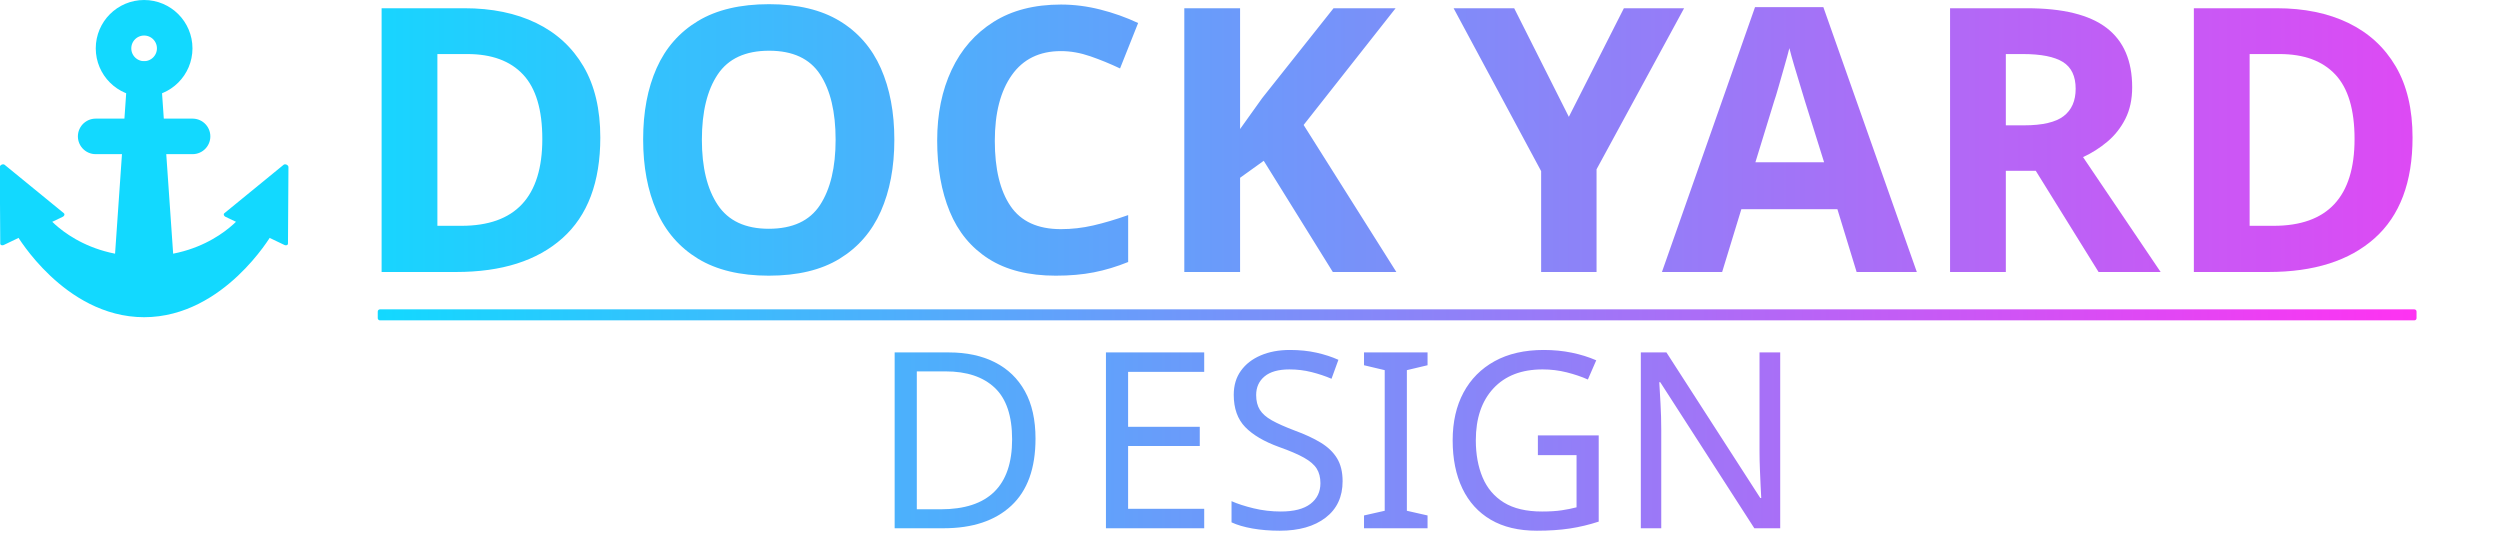
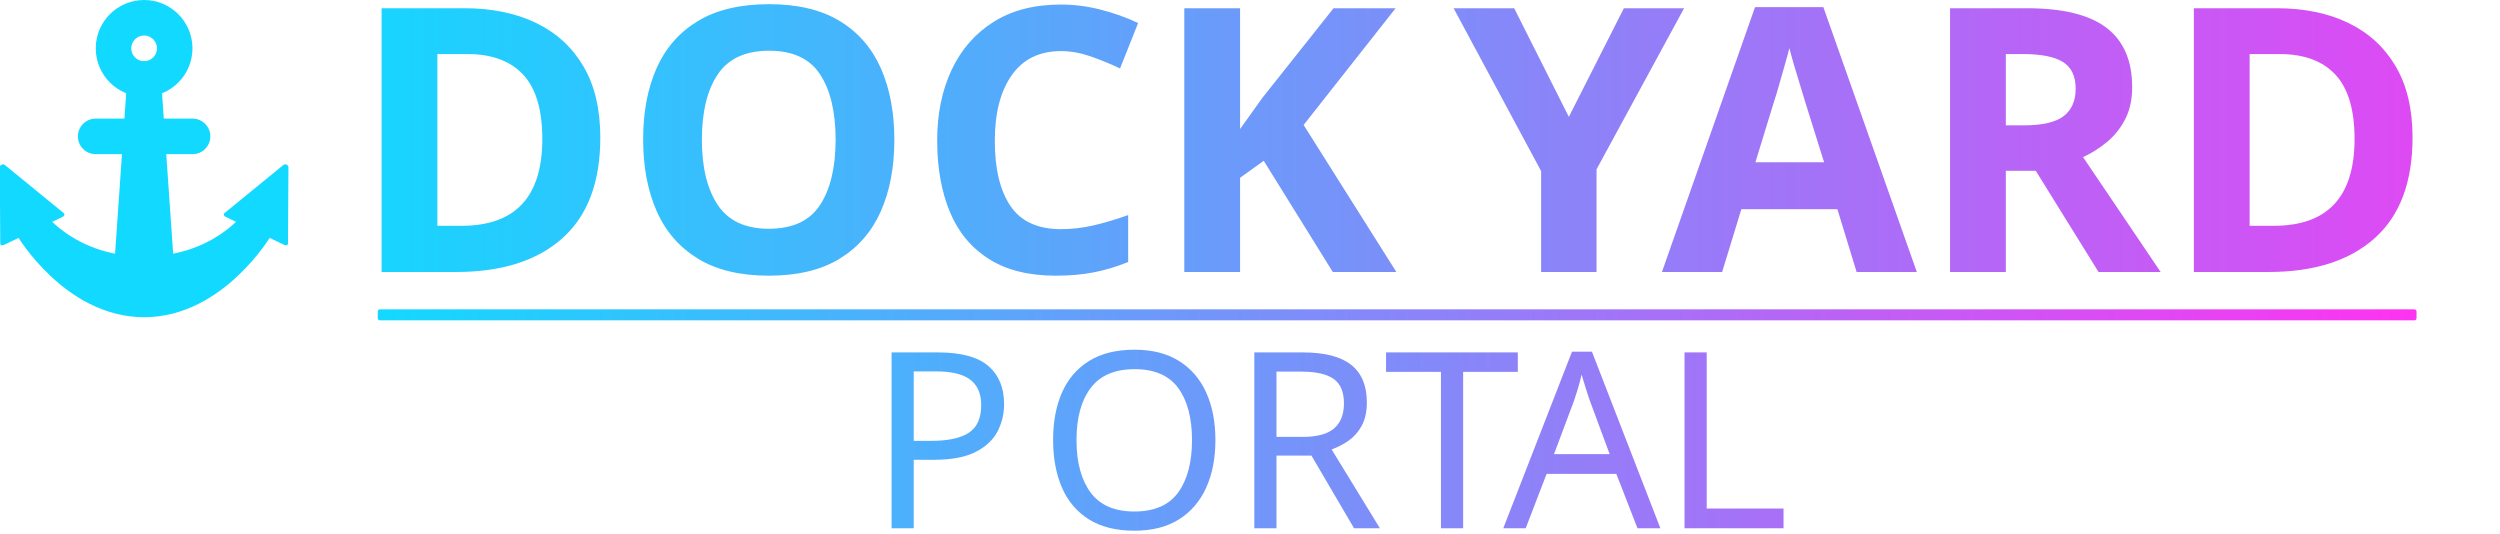
<svg xmlns="http://www.w3.org/2000/svg" width="100%" height="100%" viewBox="0 0 2274 485" version="1.1" xml:space="preserve" style="fill-rule:evenodd;clip-rule:evenodd;stroke-linecap:round;stroke-linejoin:round;stroke-miterlimit:1.5;">
  <g transform="matrix(1,0,0,1,-746.4158,-885.608)">
    <g>
      <g id="VectorAnchor" transform="matrix(0.187973,0,0,0.187973,509.6378,834.0992)">
        <g transform="matrix(0.278457,0,0,0.278457,1482.37,242.2126)">
          <circle cx="1704.5" cy="954.5" r="531.5" style="fill:rgb(18,217,255);fill-opacity:0;stroke:rgb(18,217,255);stroke-width:617.53px;" />
        </g>
        <g transform="matrix(1,0,0,1,-2.5,4)">
          <path d="M1725,930L2194,930" style="fill:none;stroke:rgb(18,217,255);stroke-width:171.95px;" />
        </g>
        <g transform="matrix(1,0,0,1,-3,17)">
          <path d="M1418,1351C1418,1351 1628.087,1706 1960,1706C2291.913,1706 2502,1351 2502,1351C2502,1351 2328.882,1584 1960,1584C1591.118,1584 1418,1351 1418,1351Z" style="fill:rgb(18,217,255);fill-opacity:0;stroke:rgb(18,217,255);stroke-width:171.95px;" />
        </g>
        <g transform="matrix(1,0,0,1.093304,1157,174.4797)">
          <path d="M800,445L869,1356L731,1356L800,445Z" style="fill:rgb(18,217,255);fill-opacity:0;stroke:rgb(18,217,255);stroke-width:164.13px;" />
        </g>
        <g transform="matrix(1.606381,-0.767883,0.562173,1.176044,-1020.347,1220.64)">
          <path d="M1195.5,661L1284,918L1107,918L1195.5,661Z" style="fill:rgb(18,217,255);stroke:rgb(18,217,255);stroke-width:15.43px;" />
        </g>
        <g transform="matrix(-1.606381,-0.767883,-0.562173,1.176044,4934.347,1220.64)">
          <path d="M1195.5,661L1284,918L1107,918L1195.5,661Z" style="fill:rgb(18,217,255);stroke:rgb(18,217,255);stroke-width:15.43px;" />
        </g>
      </g>
      <g id="CompleteLogo">
        <g id="DockyardLogo" transform="matrix(1,0,0,1,-240.0241,-60)">
          <g transform="matrix(0.94184,0,0,0.588235,361.3602,534.0588)">
            <path d="M2997.5,1181.4L2997.5,1191.6C2997.5,1193.477 2996.548,1195 2995.376,1195L1030.624,1195C1029.452,1195 1028.5,1193.477 1028.5,1191.6L1028.5,1181.4C1028.5,1179.523 1029.452,1178 1030.624,1178L2995.376,1178C2996.548,1178 2997.5,1179.523 2997.5,1181.4Z" style="fill:url(#_Linear1);stroke:rgb(18,217,255);stroke-opacity:0;stroke-width:191.03px;" />
          </g>
          <g transform="matrix(1,0,-0,1,48.52412,-2.4375)">
            <g transform="matrix(336,0,0,336,3154.204,1195.446)">
                        </g>
            <text x="1254.796px" y="1195.445px" style="font-family:'AvenirNext-DemiBold', 'Avenir Next', sans-serif;font-weight:600;font-size:336px;fill:url(#_Linear2);">DOCK<tspan x="2260.108px 2448.94px 2686.156px " y="1195.445px 1195.445px 1195.445px ">YAR</tspan>D</text>
          </g>
          <g transform="matrix(1,0,0,1,513.0241,272.4375)">
-             <g transform="matrix(224,0,0,224,2214.544,1153.672)">
+             <g transform="matrix(224,0,0,224,2217.344,1153.672)">
                        </g>
-             <text x="1265.456px" y="1153.672px" style="font-family:'AvenirNext-Medium', 'Avenir Next', sans-serif;font-weight:500;font-size:224px;fill:url(#_Linear3);">D<tspan x="1457.648px 1614px 1763.184px 1845.616px 2041.616px " y="1153.672px 1153.672px 1153.672px 1153.672px 1153.672px ">ESIGN</tspan>
+             <text x="1262.656px" y="1153.672px" style="font-family:'AvenirNext-Medium', 'Avenir Next', sans-serif;font-weight:500;font-size:224px;fill:url(#_Linear3);">P<tspan x="1417.664px 1629.568px 1786.144px 1921.888px 2102.88px " y="1153.672px 1153.672px 1153.672px 1153.672px 1153.672px ">ORTAL</tspan>
            </text>
          </g>
        </g>
      </g>
    </g>
  </g>
  <defs>
    <linearGradient id="_Linear1" x1="0" y1="0" x2="1" y2="0" gradientUnits="userSpaceOnUse" gradientTransform="matrix(1969,0,0,17,1028.5,1186.5)">
      <stop offset="0" style="stop-color:rgb(18,217,255);stop-opacity:1" />
      <stop offset="1" style="stop-color:rgb(255,50,242);stop-opacity:1" />
    </linearGradient>
    <linearGradient id="_Linear2" x1="0" y1="0" x2="1" y2="0" gradientUnits="userSpaceOnUse" gradientTransform="matrix(2230,0,0,527,1220,1194.5)">
      <stop offset="0" style="stop-color:rgb(18,217,255);stop-opacity:1" />
      <stop offset="1" style="stop-color:rgb(255,50,242);stop-opacity:1" />
    </linearGradient>
    <linearGradient id="_Linear3" x1="0" y1="0" x2="1" y2="0" gradientUnits="userSpaceOnUse" gradientTransform="matrix(2028,0,0,479.2628,802,1194.5)">
      <stop offset="0" style="stop-color:rgb(18,217,255);stop-opacity:1" />
      <stop offset="1" style="stop-color:rgb(255,50,242);stop-opacity:1" />
    </linearGradient>
  </defs>
</svg>
